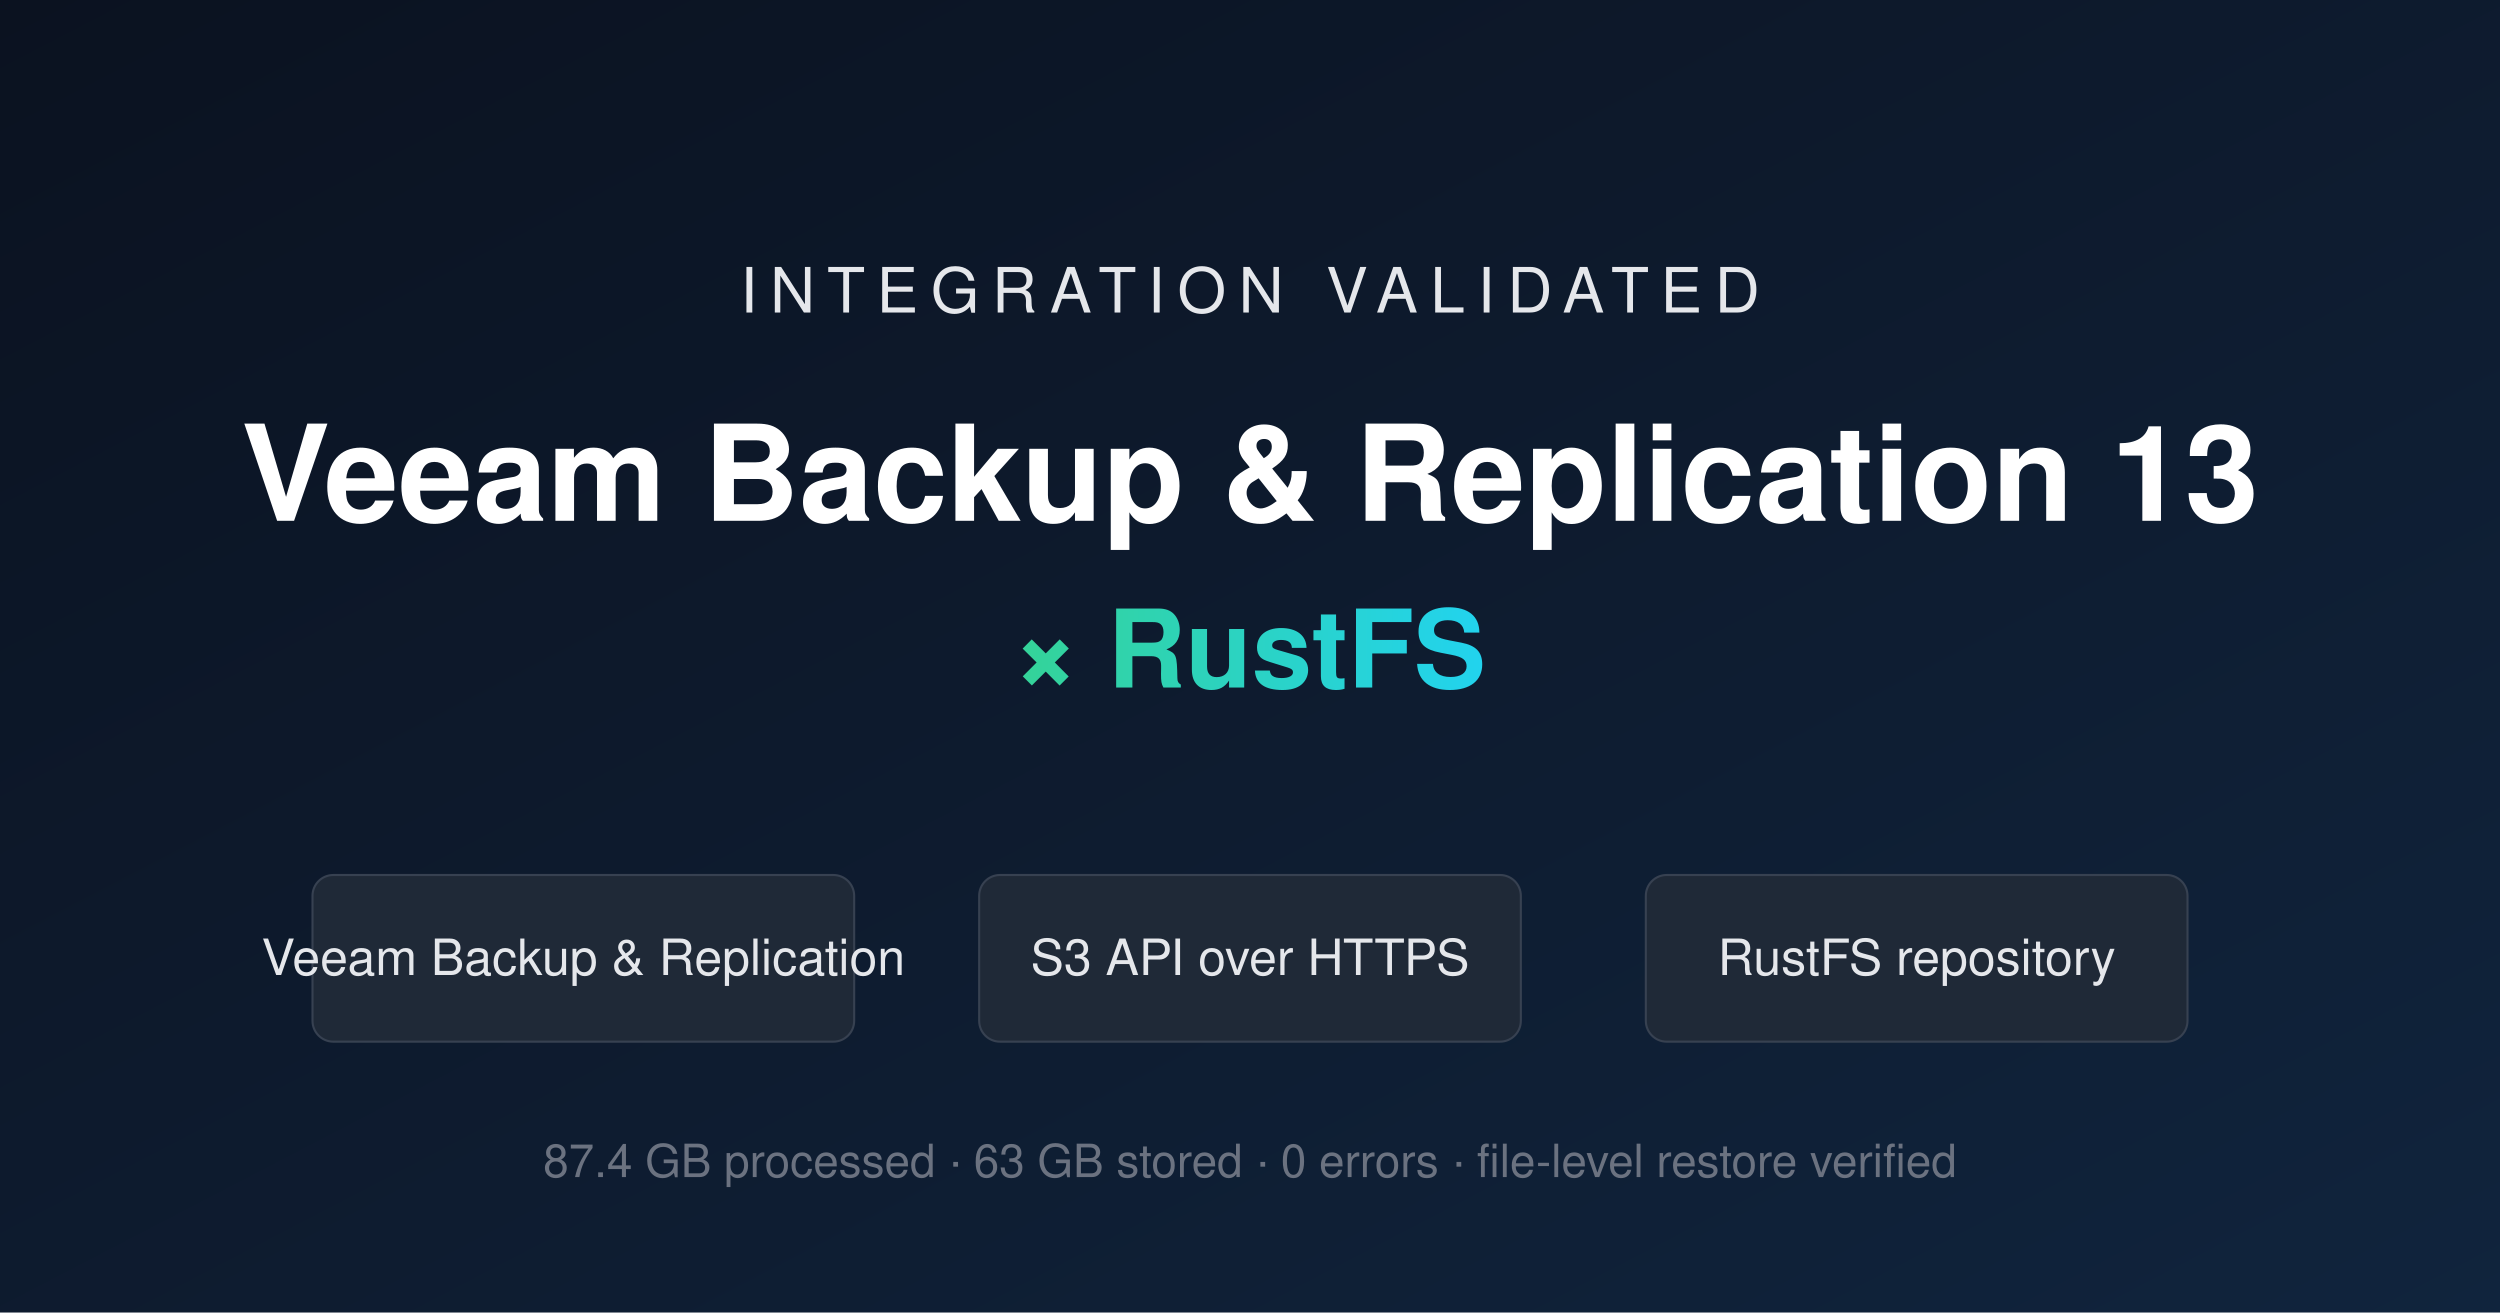
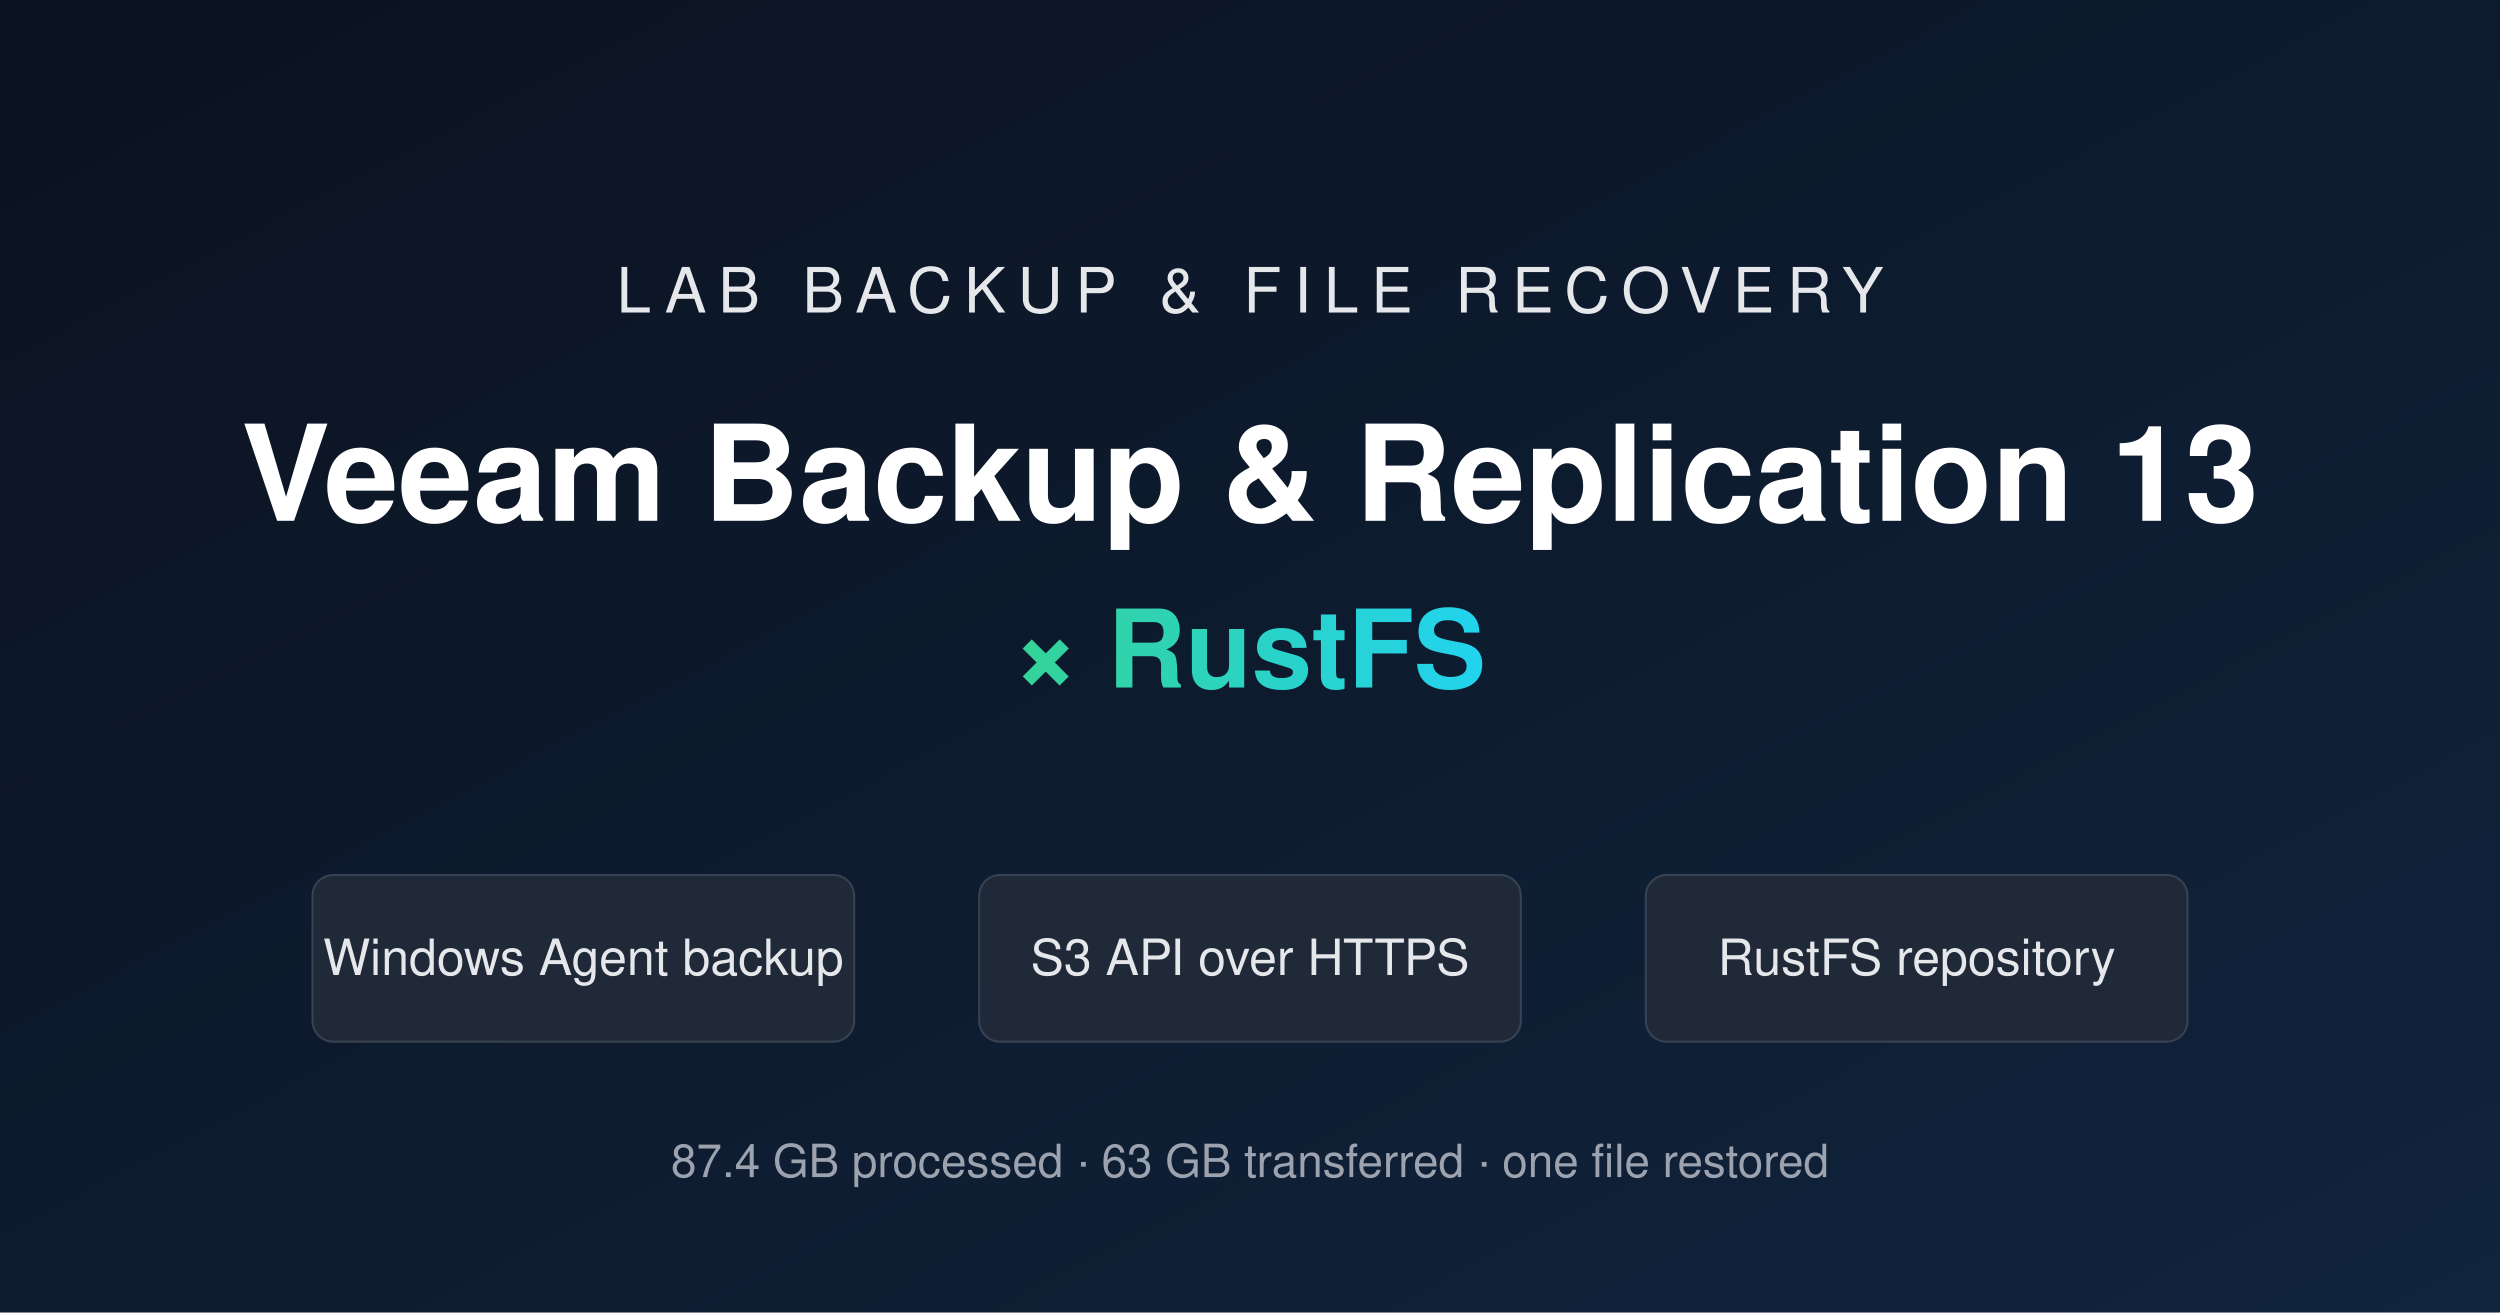
<svg xmlns="http://www.w3.org/2000/svg" width="1200" height="630" viewBox="0 0 1200 630">
  <defs>
    <linearGradient id="bg" x1="0" y1="0" x2="1" y2="1">
      <stop offset="0" stop-color="#0b1220" />
      <stop offset="1" stop-color="#10243d" />
    </linearGradient>
    <linearGradient id="accent" x1="0" y1="0" x2="1" y2="0">
      <stop offset="0" stop-color="#34d399" />
      <stop offset="1" stop-color="#22d3ee" />
    </linearGradient>
  </defs>
  <rect width="1200" height="630" fill="url(#bg)" />
  <g font-family="Helvetica, Arial, sans-serif">
-     <text x="600" y="150" text-anchor="middle" fill="#e5e7eb" font-size="30" letter-spacing="6">INTEGRATION VALIDATED</text>
+     <text x="600" y="150" text-anchor="middle" fill="#e5e7eb" font-size="30" letter-spacing="6">LAB BACKUP &amp; FILE RECOVERY</text>
    <text x="600" y="250" text-anchor="middle" fill="#ffffff" font-size="64" font-weight="bold">Veeam Backup &amp; Replication 13</text>
    <text x="600" y="330" text-anchor="middle" fill="url(#accent)" font-size="52" font-weight="bold">× RustFS</text>
    <g font-size="24" fill="#9ca3af">
      <rect x="150" y="420" width="260" height="80" rx="10" fill="#1f2937" stroke="#374151" />
-       <text x="280" y="468" text-anchor="middle" fill="#e5e7eb">Veeam Backup &amp; Replication</text>
+       <text x="280" y="468" text-anchor="middle" fill="#e5e7eb">Windows Agent backup</text>
      <rect x="470" y="420" width="260" height="80" rx="10" fill="#1f2937" stroke="#374151" />
      <text x="600" y="468" text-anchor="middle" fill="#e5e7eb">S3 API over HTTPS</text>
      <rect x="790" y="420" width="260" height="80" rx="10" fill="#1f2937" stroke="#374151" />
      <text x="920" y="468" text-anchor="middle" fill="#e5e7eb">RustFS repository</text>
      <line x1="410" y1="460" x2="470" y2="460" stroke="url(#accent)" stroke-width="3" />
      <line x1="730" y1="460" x2="790" y2="460" stroke="url(#accent)" stroke-width="3" />
    </g>
-     <text x="600" y="565" text-anchor="middle" fill="#6b7280" font-size="22">87.4 GB processed · 63 GB stored · 0 errors · file-level restore verified</text>
+     <text x="600" y="565" text-anchor="middle" fill="#9ca3af" font-size="22">87.4 GB processed · 63 GB transferred · one file restored</text>
  </g>
</svg>
